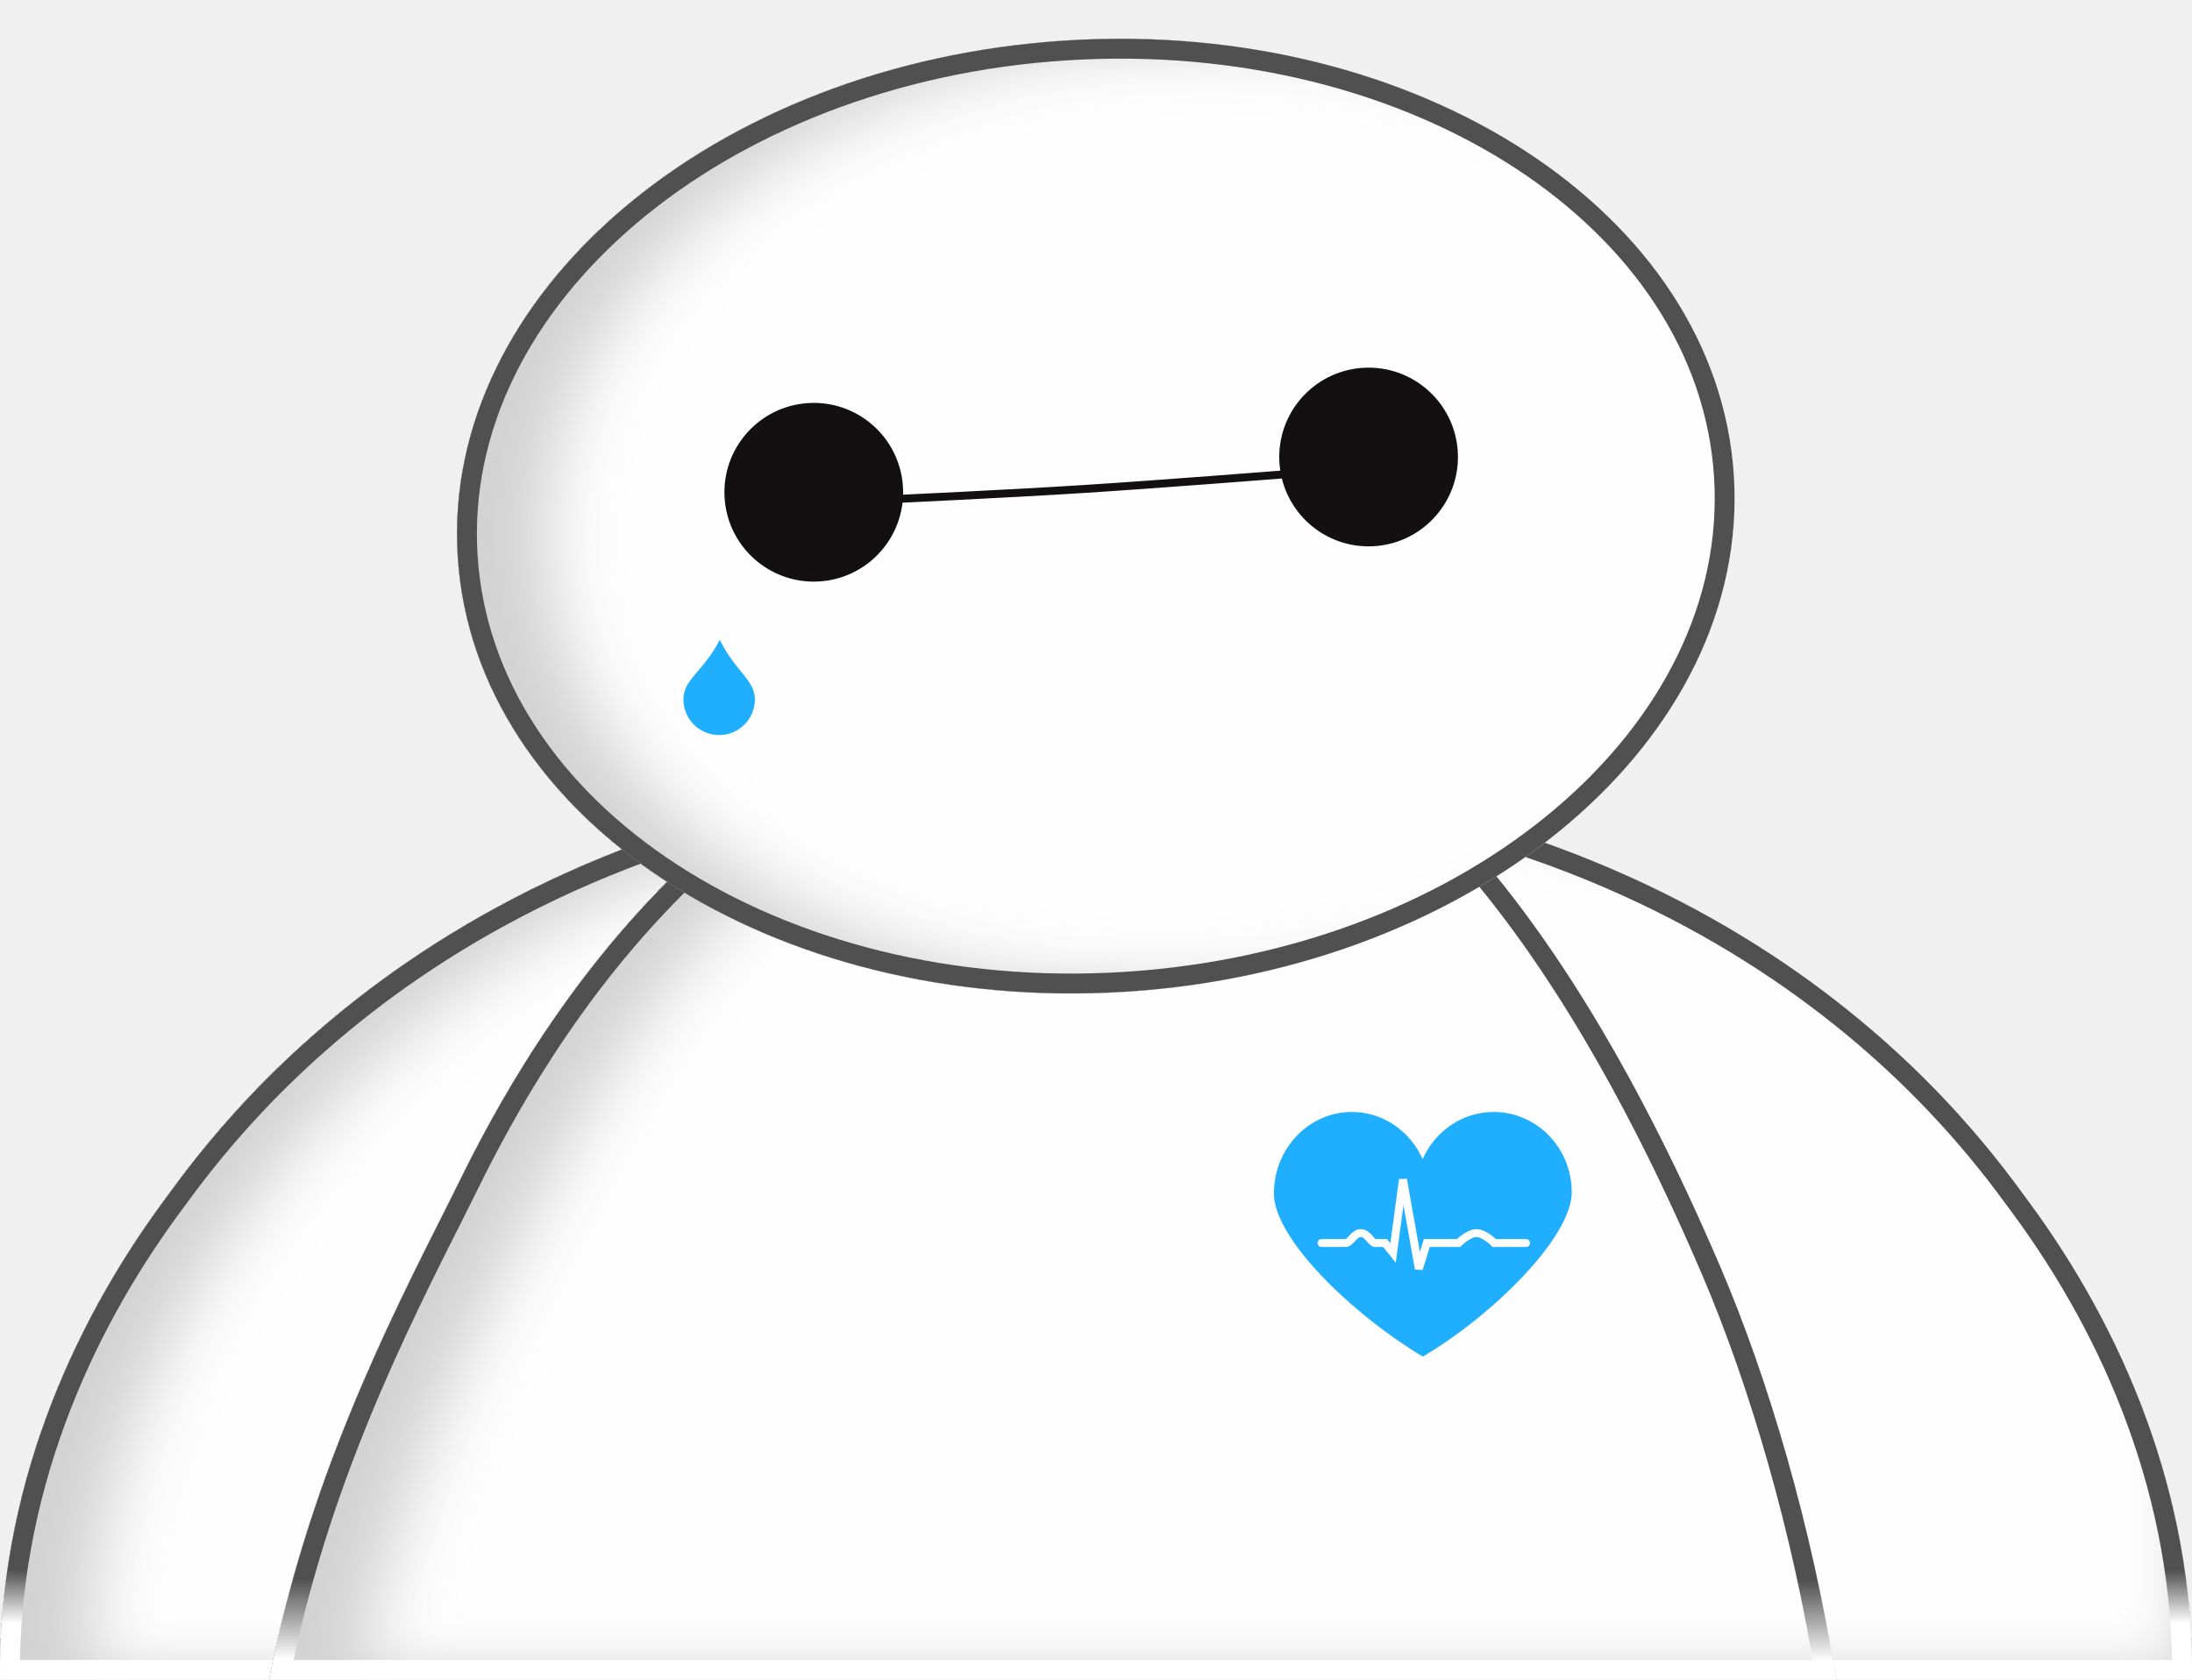
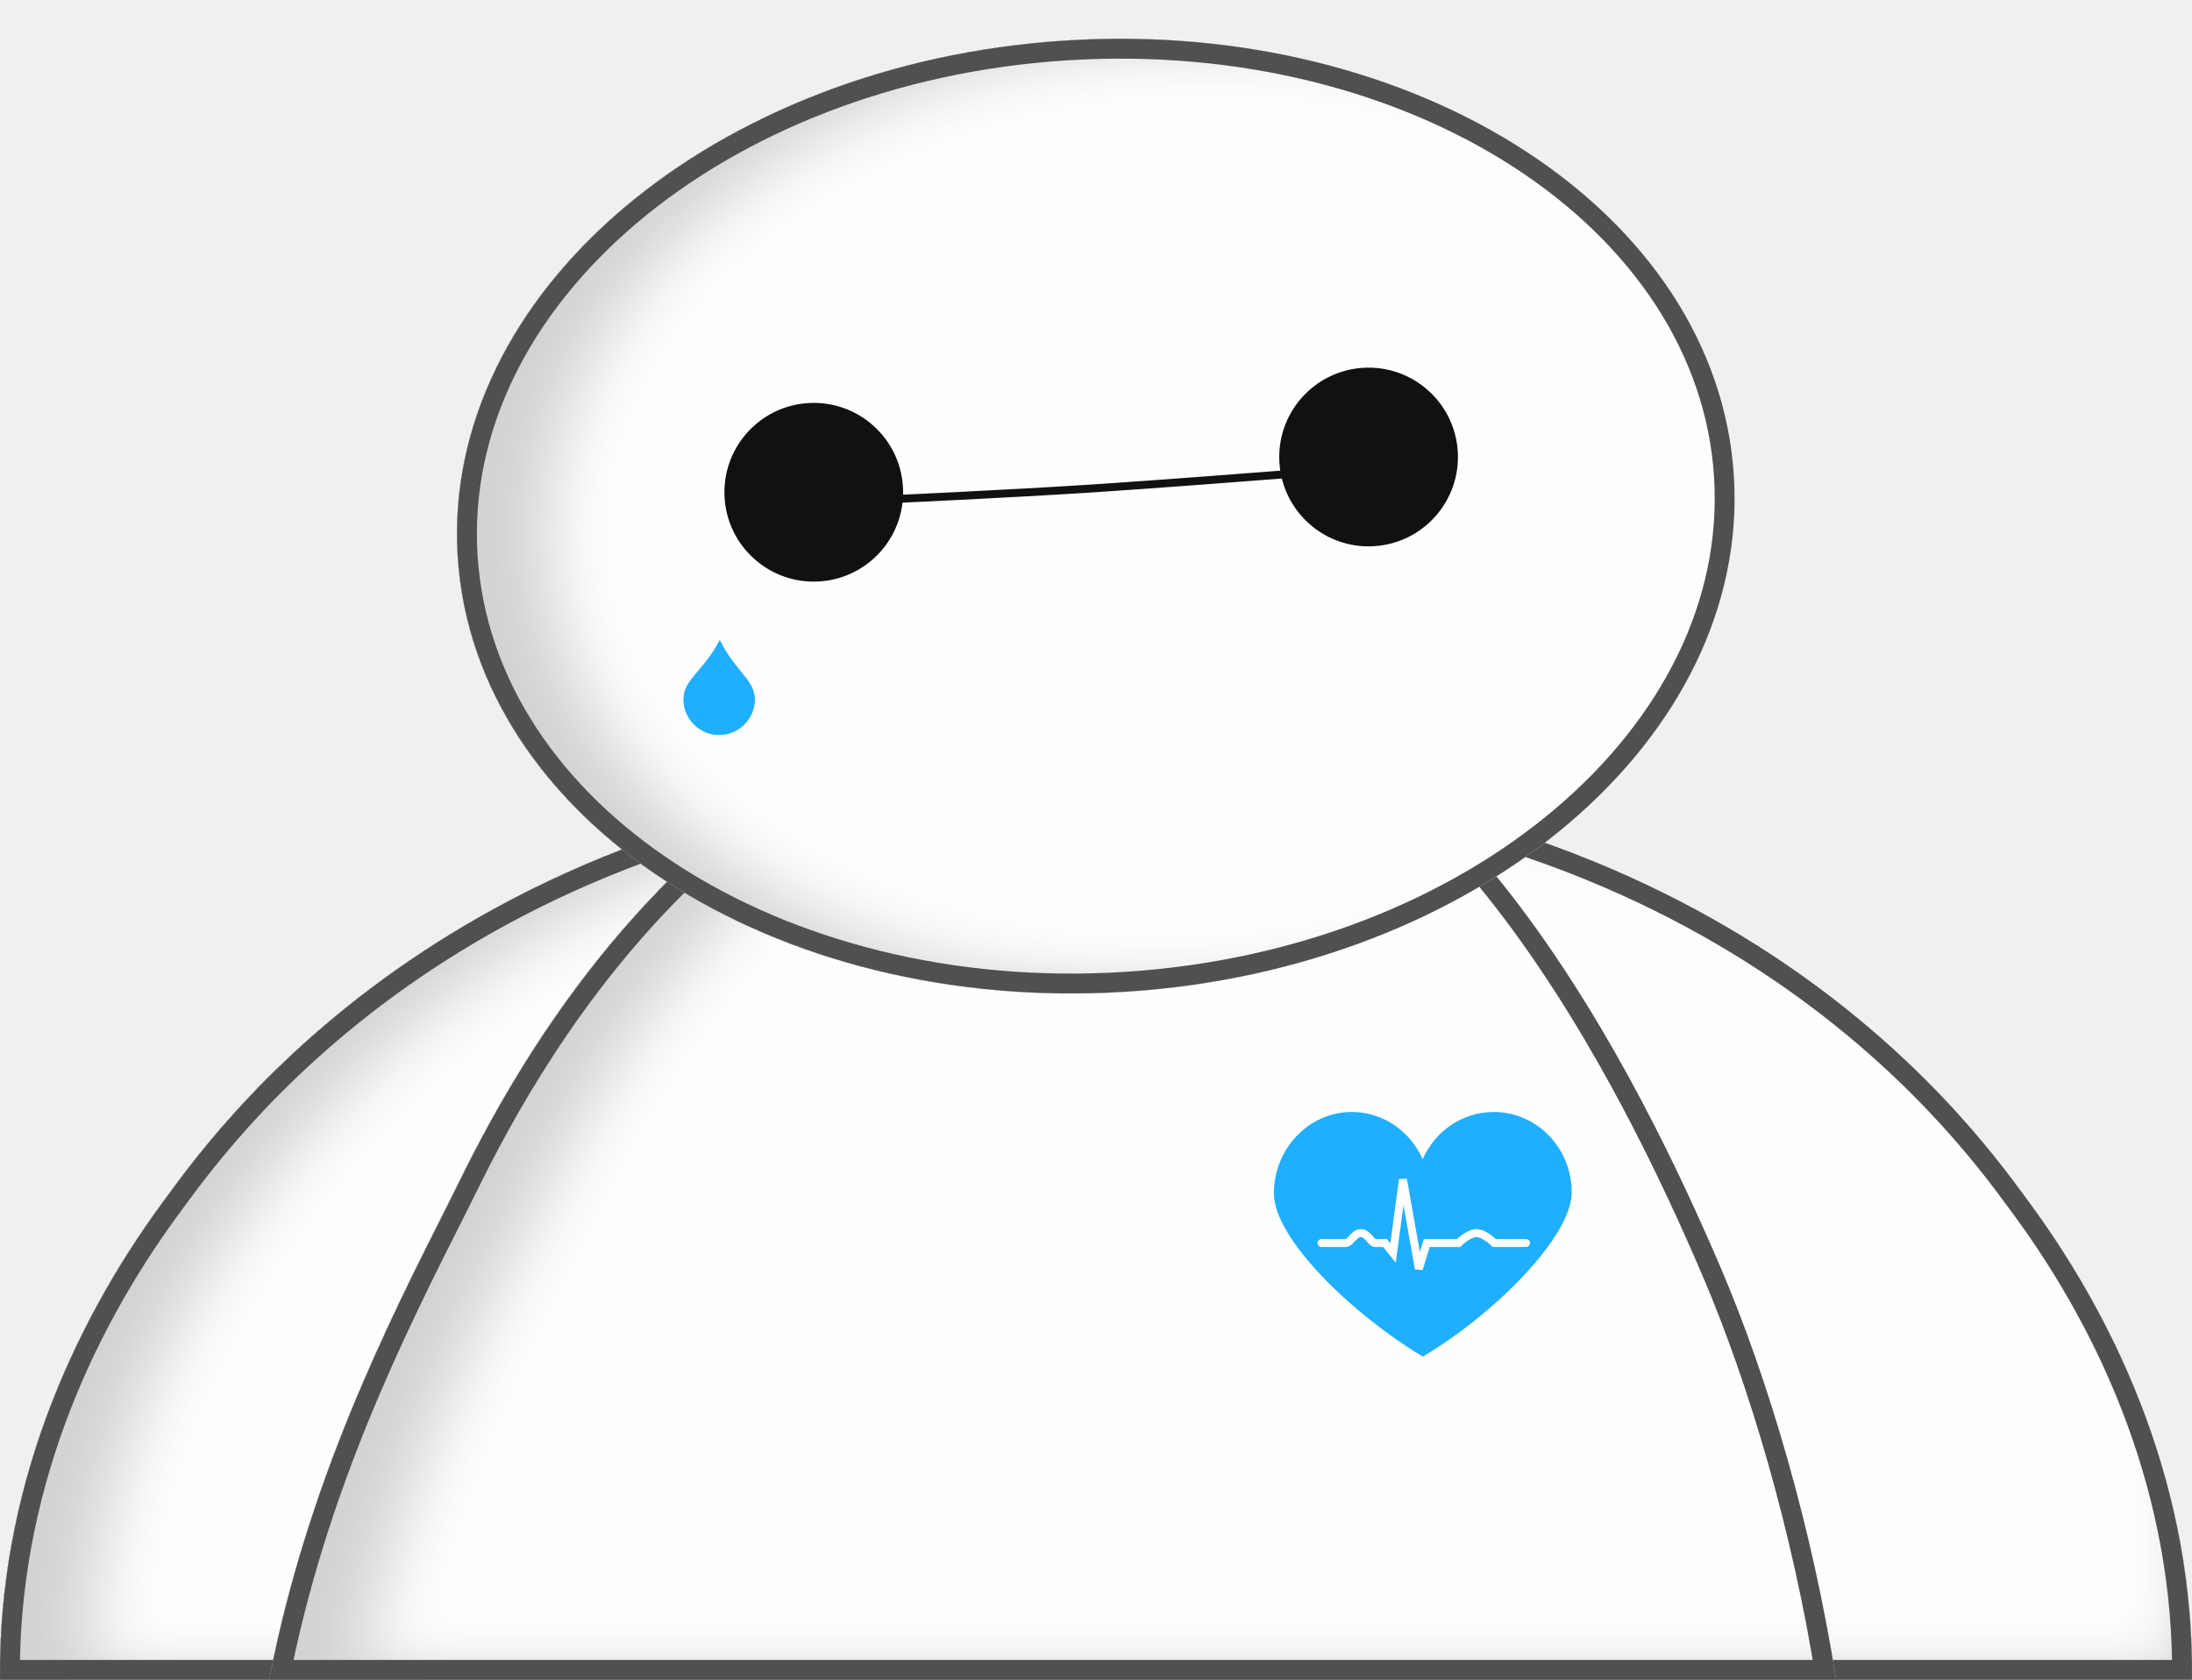
<svg xmlns="http://www.w3.org/2000/svg" width="552" height="423" viewBox="0 0 552 423" fill="none">
  <mask id="path-1-inside-1_80_61" fill="white">
-     <path fill-rule="evenodd" clip-rule="evenodd" d="M0.01 423H551.988C552.529 375.917 534.308 334.443 511.038 302.81C510.79 302.474 510.526 302.113 510.245 301.729C495.187 281.177 431.455 194.187 276.5 194V193C121.248 193 56.901 280.998 41.775 301.684C41.486 302.079 41.215 302.449 40.962 302.794C17.724 334.439 -0.48 375.915 0.01 423Z" />
+     <path fill-rule="evenodd" clip-rule="evenodd" d="M0.01 423H551.988C552.529 375.917 534.308 334.443 511.038 302.81C510.79 302.474 510.526 302.113 510.245 301.729C495.187 281.177 431.455 194.187 276.5 194V193C121.247 193 56.901 280.998 41.775 301.684C41.486 302.079 41.215 302.449 40.962 302.794C17.723 334.439 -0.48 375.915 0.01 423Z" />
  </mask>
  <g filter="url(#filter0_i_80_61)">
-     <path fill-rule="evenodd" clip-rule="evenodd" d="M0.01 423H551.988C552.529 375.917 534.308 334.443 511.038 302.81C510.79 302.474 510.526 302.113 510.245 301.729C495.187 281.177 431.455 194.187 276.5 194V193C121.248 193 56.901 280.998 41.775 301.684C41.486 302.079 41.215 302.449 40.962 302.794C17.724 334.439 -0.48 375.915 0.01 423Z" fill="#FEFEFE" />
+     <path fill-rule="evenodd" clip-rule="evenodd" d="M0.01 423H551.988C552.529 375.917 534.308 334.443 511.038 302.81C510.79 302.474 510.526 302.113 510.245 301.729C495.187 281.177 431.455 194.187 276.5 194V193C121.247 193 56.901 280.998 41.775 301.684C41.486 302.079 41.215 302.449 40.962 302.794C17.723 334.439 -0.48 375.915 0.01 423Z" fill="#FEFEFE" />
  </g>
-   <path d="M0.01 423L-4.99 423.052L-4.939 428H0.01V423ZM551.988 423V428H556.931L556.988 423.057L551.988 423ZM511.038 302.81L515.065 299.847L515.065 299.847L511.038 302.81ZM510.245 301.729L506.211 304.684L506.211 304.684L510.245 301.729ZM276.5 194H271.5V198.994L276.494 199L276.5 194ZM276.5 193H281.5V188L276.5 188L276.5 193ZM41.775 301.684L45.811 304.635L45.811 304.635L41.775 301.684ZM40.962 302.794L36.932 299.834L36.932 299.834L40.962 302.794ZM0.01 428H551.988V418H0.01V428ZM507.01 305.773C529.812 336.769 547.514 377.207 546.989 422.943L556.988 423.057C557.545 374.628 538.805 332.118 515.065 299.847L507.01 305.773ZM506.211 304.684C506.492 305.067 506.759 305.432 507.01 305.773L515.065 299.847C514.821 299.516 514.56 299.159 514.278 298.774L506.211 304.684ZM276.494 199C429.128 199.184 491.558 284.684 506.211 304.684L514.278 298.774C498.816 277.67 433.782 189.19 276.506 189L276.494 199ZM271.5 193V194H281.5V193H271.5ZM45.811 304.635C60.544 284.487 123.586 198 276.5 198L276.5 188C118.909 188 53.259 277.508 37.739 298.733L45.811 304.635ZM44.992 305.753C45.249 305.404 45.523 305.029 45.811 304.635L37.739 298.733C37.449 299.128 37.182 299.494 36.932 299.834L44.992 305.753ZM5.009 422.948C4.534 377.205 22.221 336.761 44.992 305.753L36.932 299.834C13.226 332.116 -5.493 374.625 -4.99 423.052L5.009 422.948Z" fill="url(#paint0_linear_80_61)" mask="url(#path-1-inside-1_80_61)" />
+   <path d="M0.01 423L-4.99 423.052L-4.939 428H0.01V423ZM551.988 423V428H556.931L556.988 423.057L551.988 423ZM511.038 302.81L515.065 299.847L515.065 299.847L511.038 302.81ZM510.245 301.729L506.211 304.684L506.211 304.684L510.245 301.729ZM276.5 194H271.5V198.994L276.494 199L276.5 194ZM276.5 193H281.5V188L276.5 188L276.5 193ZM41.775 301.684L45.811 304.635L45.811 304.635L41.775 301.684ZM40.962 302.794L36.932 299.834L36.932 299.834L40.962 302.794ZM0.01 428H551.988V418H0.01V428ZM507.01 305.773C529.812 336.769 547.514 377.207 546.989 422.943L556.988 423.057C557.545 374.628 538.805 332.118 515.065 299.847L507.01 305.773ZM506.211 304.684C506.492 305.067 506.759 305.432 507.01 305.773L515.065 299.847C514.821 299.516 514.56 299.159 514.278 298.774L506.211 304.684ZM276.494 199C429.128 199.184 491.558 284.684 506.211 304.684L514.278 298.774C498.816 277.67 433.782 189.19 276.506 189L276.494 199ZM271.5 193V194H281.5V193H271.5ZM45.811 304.635C60.544 284.487 123.586 198 276.5 198L276.5 188C118.909 188 53.259 277.508 37.739 298.733L45.811 304.635ZM44.992 305.753C45.249 305.404 45.523 305.029 45.811 304.635L37.739 298.733C37.449 299.128 37.182 299.494 36.932 299.834L44.992 305.753ZM5.009 422.948C4.534 377.205 22.221 336.761 44.992 305.753L36.932 299.834C13.226 332.116 -5.493 374.625 -4.99 423.052L5.009 422.948Z" fill="#505050" mask="url(#path-1-inside-1_80_61)" />
  <mask id="path-3-inside-2_80_61" fill="white">
    <path fill-rule="evenodd" clip-rule="evenodd" d="M462.38 423C456.313 384.463 445.241 347.051 433.219 319C413.719 273.5 365.719 174 293.219 168C179.474 168 127.501 273.525 114.739 299.437C114.15 300.634 113.644 301.661 113.219 302.5C97.452 333.667 77.383 373.44 67.801 423H462.38Z" />
  </mask>
  <g filter="url(#filter1_i_80_61)">
    <path fill-rule="evenodd" clip-rule="evenodd" d="M462.38 423C456.313 384.463 445.241 347.051 433.219 319C413.719 273.5 365.719 174 293.219 168C179.474 168 127.501 273.525 114.739 299.437C114.15 300.634 113.644 301.661 113.219 302.5C97.452 333.667 77.383 373.44 67.801 423H462.38Z" fill="#FEFEFE" />
  </g>
-   <path d="M462.38 423V428H468.229L467.319 422.222L462.38 423ZM293.219 168L293.632 163.017L293.426 163H293.219V168ZM114.739 299.437L110.254 297.228L110.254 297.228L114.739 299.437ZM113.219 302.5L108.758 300.243L108.758 300.243L113.219 302.5ZM67.801 423L62.892 422.051L61.742 428H67.801V423ZM428.624 320.97C440.473 348.618 451.435 385.628 457.441 423.778L467.319 422.222C461.191 383.298 450.009 345.483 437.815 317.03L428.624 320.97ZM292.807 172.983C326.863 175.801 355.841 200.704 379.095 231.689C402.228 262.513 418.916 298.319 428.624 320.97L437.815 317.03C428.022 294.181 410.96 257.487 387.093 225.686C363.347 194.046 332.076 166.199 293.632 163.017L292.807 172.983ZM119.225 301.646C125.574 288.755 141.473 256.507 169.695 227.487C197.855 198.531 238.069 173 293.219 173V163C234.624 163 191.979 190.231 162.526 220.516C133.135 250.737 116.666 284.207 110.254 297.228L119.225 301.646ZM117.681 304.757C118.12 303.889 118.639 302.835 119.225 301.646L110.254 297.228C109.66 298.433 109.167 299.433 108.758 300.243L117.681 304.757ZM72.71 423.949C82.145 375.148 101.909 335.934 117.681 304.757L108.758 300.243C92.995 331.401 72.62 371.732 62.892 422.051L72.71 423.949ZM67.801 428H462.38V418H67.801V428Z" fill="url(#paint1_linear_80_61)" mask="url(#path-3-inside-2_80_61)" />
+   <path d="M462.38 423V428H468.229L467.319 422.222L462.38 423ZM293.219 168L293.632 163.017L293.426 163H293.219V168ZM114.739 299.437L110.254 297.228L110.254 297.228L114.739 299.437ZM113.219 302.5L108.758 300.243L108.758 300.243L113.219 302.5ZM67.801 423L62.892 422.051L61.742 428H67.801V423ZM428.624 320.97C440.473 348.618 451.435 385.628 457.441 423.778L467.319 422.222C461.191 383.298 450.009 345.483 437.815 317.03L428.624 320.97ZM292.807 172.983C326.863 175.801 355.841 200.704 379.095 231.689C402.228 262.513 418.916 298.319 428.624 320.97L437.815 317.03C428.022 294.181 410.96 257.487 387.093 225.686C363.347 194.046 332.076 166.199 293.632 163.017L292.807 172.983ZM119.225 301.646C125.574 288.755 141.473 256.507 169.695 227.487C197.855 198.531 238.069 173 293.219 173V163C234.624 163 191.979 190.231 162.526 220.516C133.135 250.737 116.666 284.207 110.254 297.228L119.225 301.646ZM117.681 304.757C118.12 303.889 118.639 302.835 119.225 301.646L110.254 297.228C109.66 298.433 109.167 299.433 108.758 300.243L117.681 304.757ZM72.71 423.949C82.145 375.148 101.909 335.934 117.681 304.757L108.758 300.243C92.995 331.401 72.62 371.732 62.892 422.051L72.71 423.949ZM67.801 428H462.38V418H67.801V428Z" fill="#505050" mask="url(#path-3-inside-2_80_61)" />
  <path fill-rule="evenodd" clip-rule="evenodd" d="M358.301 341.621C340.444 330.907 320.801 311.891 320.801 300.55C320.801 289.208 329.595 280.014 340.444 280.014C348.335 280.014 355.139 284.879 358.262 291.896C361.35 284.888 368.201 280.014 376.158 280.014C387.006 280.014 395.801 289.075 395.801 300.252C395.801 311.429 376.158 331.062 358.301 341.621Z" fill="#20AFFF" />
  <path d="M332.801 313.014C334.614 313.014 336.722 313.014 338.801 313.014C340.178 313.014 340.962 310.401 342.801 310.514C344.477 310.618 345.325 313.014 346.301 313.014C347.828 313.014 348.801 313.014 348.801 313.014L350.801 315.514L353.301 297.014L357.301 319.514L359.301 313.014H367.301C367.301 313.014 369.79 310.514 371.801 310.514C373.811 310.514 376.301 313.014 376.301 313.014H384.301" stroke="#FEFEFE" stroke-width="2" stroke-linecap="round" />
  <g filter="url(#filter2_i_80_61)">
    <ellipse cx="275.952" cy="129.967" rx="161" ry="120" transform="rotate(-3.63521 275.952 129.967)" fill="#FEFEFE" />
  </g>
  <path d="M434.133 119.917C436.172 152.019 420.579 182.387 393.329 205.525C366.078 228.663 327.287 244.442 283.401 247.23C239.516 250.018 199.04 239.275 169.08 219.772C139.121 200.269 119.81 172.118 117.77 140.016C115.731 107.914 131.324 77.546 158.574 54.408C185.825 31.27 224.616 15.491 268.502 12.703C312.387 9.915 352.863 20.658 382.823 40.161C412.782 59.664 432.093 87.815 434.133 119.917Z" stroke="#505050" stroke-width="5" />
  <path fill-rule="evenodd" clip-rule="evenodd" d="M227.278 126.579C226.047 137.18 217.381 145.712 206.354 146.412C193.952 147.2 183.26 137.786 182.472 125.384C181.685 112.983 191.099 102.291 203.501 101.503C215.902 100.715 226.594 110.13 227.382 122.531C227.425 123.216 227.438 123.896 227.42 124.57C228.158 124.535 229.095 124.49 230.2 124.438C233.122 124.298 237.218 124.098 241.913 123.861C251.304 123.386 263.088 122.76 272.67 122.151C282.252 121.542 294.909 120.616 305.173 119.842C310.304 119.455 314.836 119.106 318.085 118.854C319.71 118.728 321.014 118.626 321.912 118.556L322.408 118.517C322.307 117.857 322.234 117.187 322.191 116.508C321.403 104.106 330.818 93.414 343.219 92.626C355.62 91.839 366.312 101.253 367.1 113.655C367.888 126.056 358.474 136.748 346.072 137.536C335.038 138.237 325.358 130.862 322.802 120.492L322.068 120.55C321.17 120.62 319.865 120.722 318.24 120.848C314.99 121.1 310.456 121.449 305.323 121.836C295.058 122.61 282.392 123.537 272.797 124.147C263.201 124.756 251.407 125.384 242.014 125.858C237.317 126.096 233.219 126.295 230.296 126.435C229.069 126.494 228.049 126.542 227.278 126.579Z" fill="#121010" />
  <path d="M190.099 176.199C190.044 181.169 185.97 185.154 180.999 185.098C176.029 185.043 172.045 180.969 172.1 175.999C172.155 171.029 177.177 169.055 181.266 161.1C185.177 169.144 190.154 171.229 190.099 176.199Z" fill="#20AFFF" />
  <defs>
    <filter id="filter0_i_80_61" x="0" y="193" width="569" height="230" filterUnits="userSpaceOnUse" color-interpolation-filters="sRGB">
      <feFlood flood-opacity="0" result="BackgroundImageFix" />
      <feBlend mode="normal" in="SourceGraphic" in2="BackgroundImageFix" result="shape" />
      <feColorMatrix in="SourceAlpha" type="matrix" values="0 0 0 0 0 0 0 0 0 0 0 0 0 0 0 0 0 0 127 0" result="hardAlpha" />
      <feOffset dx="23" />
      <feGaussianBlur stdDeviation="8.5" />
      <feComposite in2="hardAlpha" operator="arithmetic" k2="-1" k3="1" />
      <feColorMatrix type="matrix" values="0 0 0 0 0.314 0 0 0 0 0.314 0 0 0 0 0.314 0 0 0 0.25 0" />
      <feBlend mode="normal" in2="shape" result="effect1_innerShadow_80_61" />
    </filter>
    <filter id="filter1_i_80_61" x="67.801" y="168" width="411.579" height="255" filterUnits="userSpaceOnUse" color-interpolation-filters="sRGB">
      <feFlood flood-opacity="0" result="BackgroundImageFix" />
      <feBlend mode="normal" in="SourceGraphic" in2="BackgroundImageFix" result="shape" />
      <feColorMatrix in="SourceAlpha" type="matrix" values="0 0 0 0 0 0 0 0 0 0 0 0 0 0 0 0 0 0 127 0" result="hardAlpha" />
      <feOffset dx="23" />
      <feGaussianBlur stdDeviation="8.5" />
      <feComposite in2="hardAlpha" operator="arithmetic" k2="-1" k3="1" />
      <feColorMatrix type="matrix" values="0 0 0 0 0.314 0 0 0 0 0.314 0 0 0 0 0.314 0 0 0 0.25 0" />
      <feBlend mode="normal" in2="shape" result="effect1_innerShadow_80_61" />
    </filter>
    <filter id="filter2_i_80_61" x="115.092" y="9.767" width="338.719" height="240.399" filterUnits="userSpaceOnUse" color-interpolation-filters="sRGB">
      <feFlood flood-opacity="0" result="BackgroundImageFix" />
      <feBlend mode="normal" in="SourceGraphic" in2="BackgroundImageFix" result="shape" />
      <feColorMatrix in="SourceAlpha" type="matrix" values="0 0 0 0 0 0 0 0 0 0 0 0 0 0 0 0 0 0 127 0" result="hardAlpha" />
      <feOffset dx="23" />
      <feGaussianBlur stdDeviation="8.5" />
      <feComposite in2="hardAlpha" operator="arithmetic" k2="-1" k3="1" />
      <feColorMatrix type="matrix" values="0 0 0 0 0.314 0 0 0 0 0.314 0 0 0 0 0.314 0 0 0 0.25 0" />
      <feBlend mode="normal" in2="shape" result="effect1_innerShadow_80_61" />
    </filter>
-     <linearGradient id="paint0_linear_80_61" x1="276" y1="193" x2="276" y2="423" gradientUnits="userSpaceOnUse">
-       <stop offset="0.88" stop-color="#505050" />
-       <stop offset="0.938" stop-color="white" />
-     </linearGradient>
-     <linearGradient id="paint1_linear_80_61" x1="265.09" y1="168" x2="264.801" y2="423" gradientUnits="userSpaceOnUse">
-       <stop offset="0.901" stop-color="#505050" />
-       <stop offset="0.981" stop-color="white" />
-     </linearGradient>
  </defs>
</svg>
